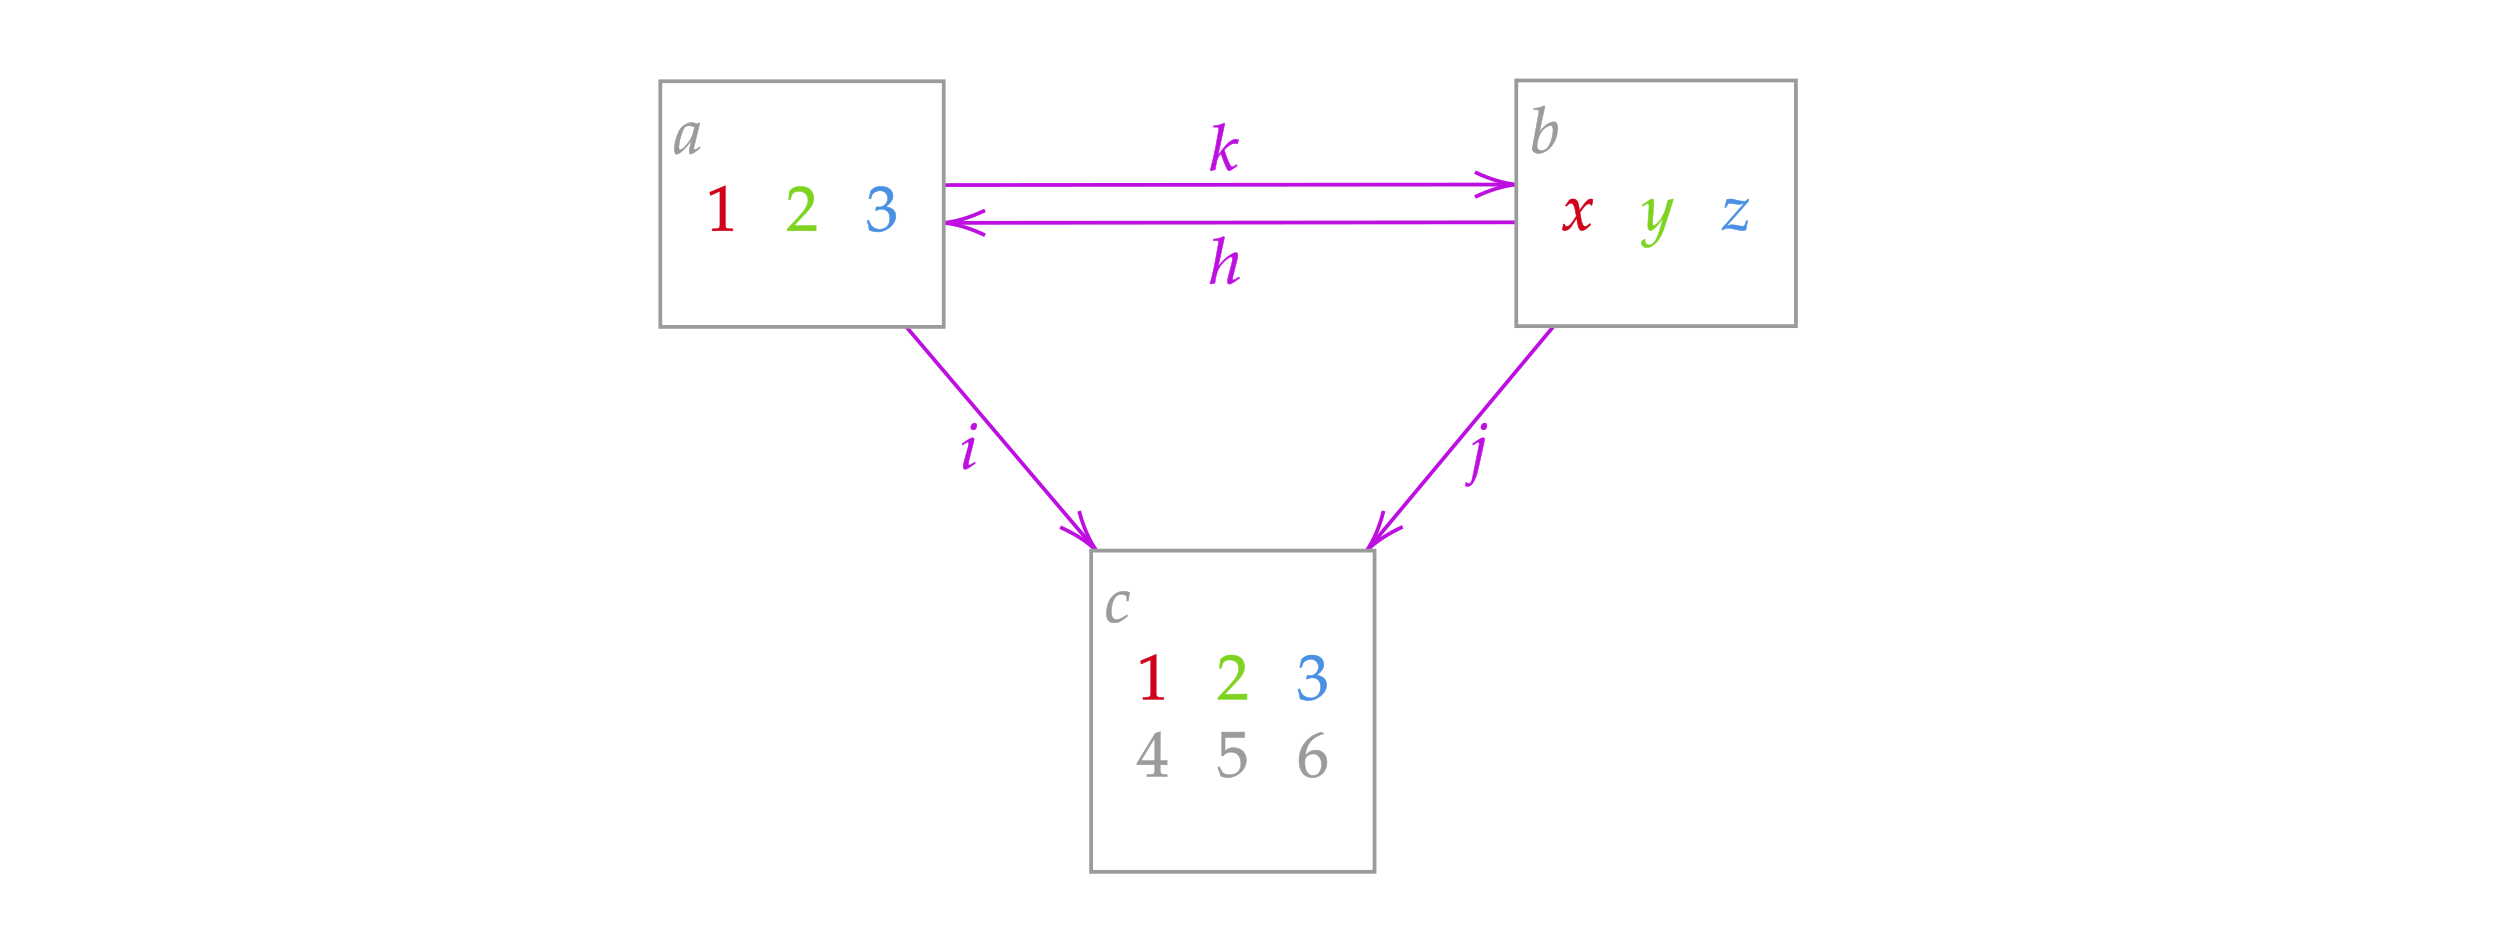
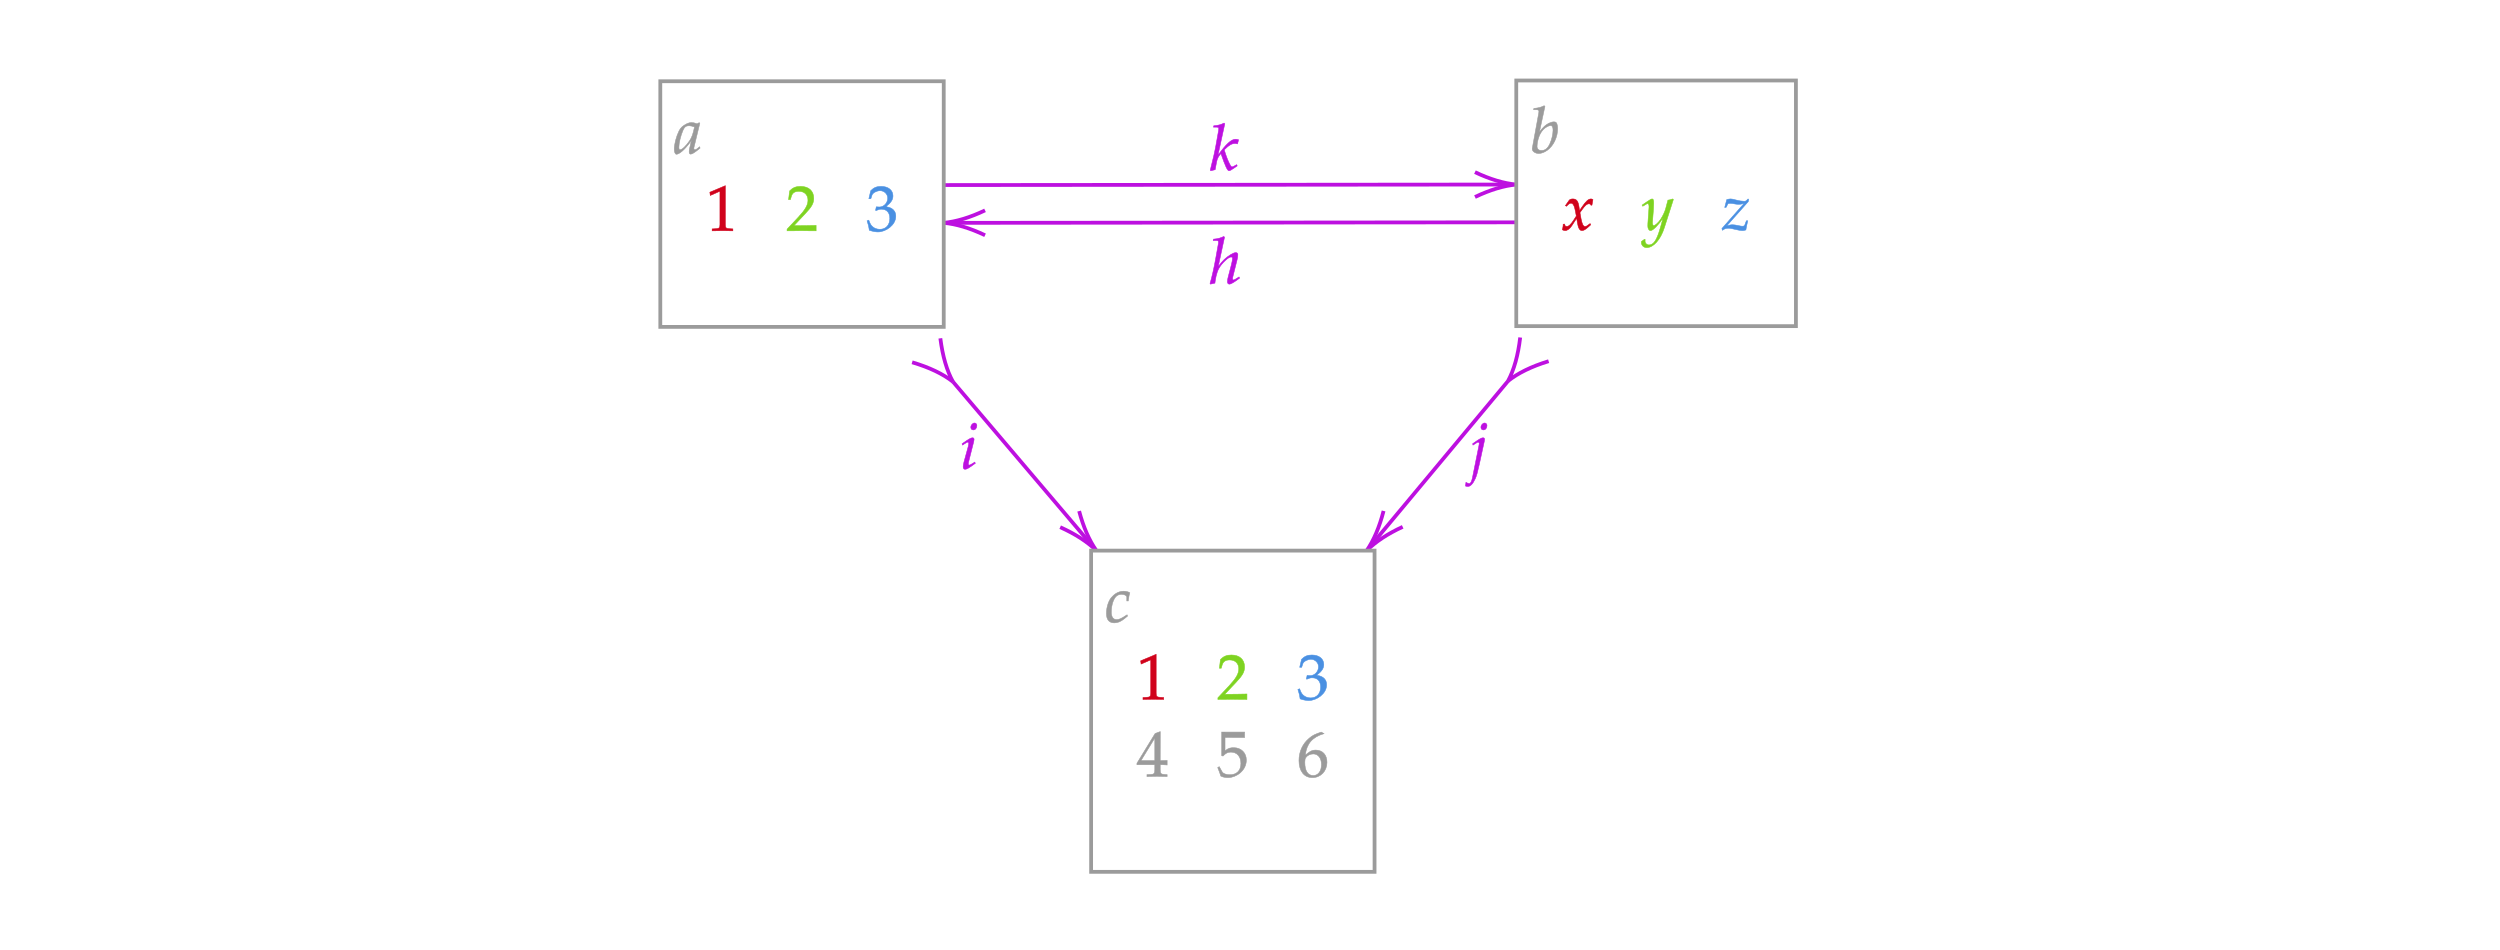
<svg xmlns="http://www.w3.org/2000/svg" x="0" y="0" width="661.533" height="251.267" style="         width:661.533px;         height:251.267px;         background: transparent;         fill: none; ">
  <svg class="role-diagram-draw-area">
    <g class="shapes-region" style="stroke: black; fill: none;">
      <g />
    </g>
    <g>
      <g class="connection-group">
        <g class="arrow-line">
-           <path class="connection real" stroke-dasharray="" d="  M239.83,86.5 L288.83,144.18" style="stroke: rgb(189, 16, 224); stroke-opacity: 1; stroke-width: 1px; fill: none; fill-opacity: 1;" />
+           <path class="connection real" stroke-dasharray="" d="  M252.17,101.02 L288.83,144.18" style="stroke: rgb(189, 16, 224); stroke-opacity: 1; stroke-width: 1px; fill: none; fill-opacity: 1;" />
          <g stroke="rgb(189,16,224)" stroke-opacity="1" transform="matrix(-0.6474551,-0.7621036,0.7621036,-0.6474551,290.1222,145.7)" style="stroke: rgb(189, 16, 224); stroke-width: 1px;">
            <path d=" M10.93,-3.29 Q4.96,-0.45 0,0 Q4.96,0.45 10.93,3.29" />
          </g>
-         </g>
-       </g>
-       <g class="connection-group">
-         <g class="arrow-line">
-           <path class="connection real" stroke-dasharray="" d="  M411.14,86.3 L362.92,144.16" style="stroke: rgb(189, 16, 224); stroke-opacity: 1; stroke-width: 1px; fill: none; fill-opacity: 1;" />
+           <g stroke="rgb(189,16,224)" stroke-opacity="1" transform="matrix(-0.6474551,-0.7621036,0.7621036,-0.6474551,252.1711,101.0243)" style="stroke: rgb(189, 16, 224); stroke-width: 1px;">
+             <path d=" M10.93,-4.9 Q4.96,-1 0,0 Q4.96,1 10.93,4.9" />
+           </g>
+         </g>
+       </g>
+       <g class="connection-group">
+         <g class="arrow-line">
+           <path class="connection real" stroke-dasharray="" d="  M399.03,100.84 L362.92,144.16" style="stroke: rgb(189, 16, 224); stroke-opacity: 1; stroke-width: 1px; fill: none; fill-opacity: 1;" />
          <g stroke="rgb(189,16,224)" stroke-opacity="1" transform="matrix(0.6402438,-0.7681718,0.7681718,0.6402438,361.6417,145.7)" style="stroke: rgb(189, 16, 224); stroke-width: 1px;">
            <path d=" M10.93,-3.29 Q4.96,-0.45 0,0 Q4.96,0.45 10.93,3.29" />
+           </g>
+           <g stroke="rgb(189,16,224)" stroke-opacity="1" transform="matrix(0.6402438,-0.7681718,0.7681718,0.6402438,399.028,100.8364)" style="stroke: rgb(189, 16, 224); stroke-width: 1px;">
+             <path d=" M10.93,-4.9 Q4.96,-1 0,0 Q4.96,1 10.93,4.9" />
          </g>
        </g>
      </g>
      <g class="connection-group">
        <g class="arrow-line">
          <path class="connection real" stroke-dasharray="" d="  M249.73,48.97 L399.23,48.83" style="stroke: rgb(189, 16, 224); stroke-width: 1px; fill: none; fill-opacity: 1; stroke-opacity: 1;" />
          <g stroke="rgb(189,16,224)" transform="matrix(-0.9999996,0.0008726645,-0.0008726645,-0.9999996,401.225,48.83274)" style="stroke: rgb(189, 16, 224); stroke-width: 1px;" stroke-opacity="1">
            <path d=" M10.93,-3.29 Q4.96,-0.45 0,0 Q4.96,0.45 10.93,3.29" />
          </g>
        </g>
      </g>
      <g class="connection-group">
        <g class="arrow-line">
          <path class="connection real" stroke-dasharray="" d="  M401.23,58.83 L251.72,58.97" style="stroke: rgb(189, 16, 224); stroke-width: 1px; fill: none; fill-opacity: 1; stroke-opacity: 1;" />
          <g stroke="rgb(189,16,224)" transform="matrix(0.9999996,-0.0008726645,0.0008726645,0.9999996,249.725,58.96682)" style="stroke: rgb(189, 16, 224); stroke-width: 1px;" stroke-opacity="1">
            <path d=" M10.93,-3.29 Q4.96,-0.45 0,0 Q4.96,0.45 10.93,3.29" />
          </g>
        </g>
      </g>
    </g>
    <g>
      <g>
        <rect rx="0" ry="0" x="401.225" y="21.3" width="74" height="65" style="stroke: rgb(155, 155, 155); stroke-opacity: 1; stroke-width: 1px; fill: none; fill-opacity: 1;" />
      </g>
      <g>
        <rect rx="0" ry="0" x="174.725" y="21.5" width="75" height="65" style="stroke: rgb(155, 155, 155); stroke-opacity: 1; stroke-width: 1px; fill: none; fill-opacity: 1;" />
      </g>
      <g>
        <rect rx="0" ry="0" x="288.725" y="145.7" width="75" height="85" style="stroke: rgb(155, 155, 155); stroke-opacity: 1; stroke-width: 1px; fill: none; fill-opacity: 1;" />
      </g>
    </g>
    <g />
  </svg>
  <svg width="660" height="249.733" style="width:660px;height:249.733px;font-family:Asana-Math, Asana;background:transparent;">
    <g>
      <g>
        <g>
          <g transform="matrix(1,0,0,1,404.8167,40.43335)">
            <path transform="matrix(0.017,0,0,-0.017,0,0)" d="M235 722L223 733C171 707 135 698 63 691L59 670L107 670C131 670 141 663 141 646C141 639 140 628 139 622L38 71C37 68 37 64 37 61C37 22 85 -11 140 -11C177 -11 228 8 271 39C367 107 433 244 433 376C433 414 424 453 412 468C405 477 392 482 377 482C353 482 323 474 295 460C244 433 211 403 149 324ZM322 424C348 424 361 401 361 352C361 288 340 202 310 137C277 68 237 36 183 36C137 36 112 59 112 101C112 135 127 276 208 361C241 395 293 424 322 424Z" stroke="rgb(155,155,155)" stroke-opacity="1" stroke-width="8" fill="rgb(155,155,155)" fill-opacity="1" />
          </g>
        </g>
      </g>
      <g>
        <g>
          <g transform="matrix(1,0,0,1,404.8167,60.83331)">
            <path transform="matrix(0.017,0,0,-0.017,0,0)" d="" stroke="rgb(189,16,224)" stroke-opacity="1" stroke-width="8" fill="rgb(189,16,224)" fill-opacity="1" />
          </g>
        </g>
        <g>
          <g transform="matrix(1,0,0,1,413.2833,60.83331)">
            <path transform="matrix(0.017,0,0,-0.017,0,0)" d="M9 1C24 -7 40 -11 52 -11C85 -11 124 18 155 65L231 182L242 113C255 28 278 -11 314 -11C336 -11 368 6 400 35L449 79L440 98C404 68 379 53 363 53C348 53 335 63 325 83C316 102 305 139 300 168L282 269L317 318C364 383 391 406 422 406C438 406 450 398 455 383L469 387L484 472C472 479 463 482 454 482C414 482 374 446 312 354L275 299L269 347C257 446 230 482 171 482C145 482 123 474 114 461L56 378L73 368C103 402 123 416 142 416C175 416 197 375 214 277L225 215L185 153C142 86 108 54 80 54C65 54 54 58 52 63L41 91L21 88C21 53 13 27 9 1Z" stroke="rgb(208,2,27)" stroke-opacity="1" stroke-width="8" fill="rgb(208,2,27)" fill-opacity="1" />
          </g>
        </g>
        <g>
          <g transform="matrix(1,0,0,1,421.7667,60.83331)">
            <path transform="matrix(0.017,0,0,-0.017,0,0)" d="" stroke="rgb(189,16,224)" stroke-opacity="1" stroke-width="8" fill="rgb(189,16,224)" fill-opacity="1" />
          </g>
        </g>
        <g>
          <g transform="matrix(1,0,0,1,434.4667,60.83331)">
            <path transform="matrix(0.017,0,0,-0.017,0,0)" d="M-7 -180C-8 -187 -8 -193 -8 -198C-8 -241 29 -276 74 -276C180 -276 290 -152 349 33L490 473L479 482C450 471 427 465 405 463L370 331C358 284 323 211 290 162C255 111 206 67 184 67C172 67 163 90 164 115L180 322C182 353 184 391 184 419C184 464 177 482 160 482C147 482 133 475 85 442L3 386L14 368L64 398C69 401 80 410 89 410C103 410 111 391 111 358C111 357 111 351 110 343L93 100L92 60C92 18 110 -11 135 -11C172 -11 256 74 331 187L282 16C231 -161 181 -234 111 -234C76 -234 49 -207 49 -172C49 -167 50 -159 51 -150L41 -146Z" stroke="rgb(126,211,33)" stroke-opacity="1" stroke-width="8" fill="rgb(126,211,33)" fill-opacity="1" />
          </g>
        </g>
        <g>
          <g transform="matrix(1,0,0,1,442.95,60.83331)">
            <path transform="matrix(0.017,0,0,-0.017,0,0)" d="" stroke="rgb(189,16,224)" stroke-opacity="1" stroke-width="8" fill="rgb(189,16,224)" fill-opacity="1" />
          </g>
        </g>
        <g>
          <g transform="matrix(1,0,0,1,455.65,60.83331)">
            <path transform="matrix(0.017,0,0,-0.017,0,0)" d="M322 -11C334 -11 343 -9 372 -1C383 61 391 95 402 142L380 142L358 82C352 64 340 57 319 57C307 57 291 59 270 64L252 68C219 75 185 80 166 80C134 80 107 74 71 59L410 441L416 473L407 482L384 459C374 449 364 445 350 445C316 445 264 453 216 466L198 471C170 478 150 482 136 482C119 482 99 479 75 472L43 350L64 350L94 408C111 412 120 413 133 413C174 413 206 398 259 398C295 398 319 404 352 421L-1 21L8 -6C37 17 64 26 99 26C162 26 253 -11 322 -11Z" stroke="rgb(74,144,226)" stroke-opacity="1" stroke-width="8" fill="rgb(74,144,226)" fill-opacity="1" />
          </g>
        </g>
        <g>
          <g transform="matrix(1,0,0,1,463.1833,60.83331)">
            <path transform="matrix(0.017,0,0,-0.017,0,0)" d="" stroke="rgb(189,16,224)" stroke-opacity="1" stroke-width="8" fill="rgb(189,16,224)" fill-opacity="1" />
          </g>
        </g>
      </g>
      <g />
    </g>
    <g>
      <g>
        <g>
          <g transform="matrix(1,0,0,1,178.35,40.63333)">
            <path transform="matrix(0.017,0,0,-0.017,0,0)" d="M271 204L242 77C238 60 236 42 236 26C236 4 245 -9 260 -9C283 -9 324 17 406 85L399 106C375 86 346 59 324 59C315 59 309 68 309 82C309 87 309 90 310 93L402 472L392 481L359 463C318 478 301 482 274 482C246 482 226 477 199 464C137 433 104 403 79 354C35 265 4 145 4 67C4 23 19 -11 38 -11C75 -11 155 41 271 204ZM319 414C297 305 278 253 244 201C187 117 126 59 94 59C82 59 76 72 76 99C76 163 104 280 139 360C163 415 186 433 234 433C257 433 275 429 319 414Z" stroke="rgb(155,155,155)" stroke-opacity="1" stroke-width="8" fill="rgb(155,155,155)" fill-opacity="1" />
          </g>
        </g>
      </g>
      <g>
        <g>
          <g transform="matrix(1,0,0,1,178.35,61.03333)">
            <path transform="matrix(0.017,0,0,-0.017,0,0)" d="" stroke="rgb(189,16,224)" stroke-opacity="1" stroke-width="8" fill="rgb(189,16,224)" fill-opacity="1" />
          </g>
        </g>
        <g>
          <g transform="matrix(1,0,0,1,186.8167,61.03333)">
            <path transform="matrix(0.017,0,0,-0.017,0,0)" d="M418 -3L418 27L366 30C311 33 301 44 301 96L301 700L60 598L67 548L217 614L217 96C217 44 206 33 152 30L96 27L96 -3C250 0 250 0 261 0C292 0 402 -3 418 -3Z" stroke="rgb(208,2,27)" stroke-opacity="1" stroke-width="8" fill="rgb(208,2,27)" fill-opacity="1" />
          </g>
        </g>
        <g>
          <g transform="matrix(1,0,0,1,195.3,61.03333)">
            <path transform="matrix(0.017,0,0,-0.017,0,0)" d="" stroke="rgb(189,16,224)" stroke-opacity="1" stroke-width="8" fill="rgb(189,16,224)" fill-opacity="1" />
          </g>
        </g>
        <g>
          <g transform="matrix(1,0,0,1,208,61.03333)">
            <path transform="matrix(0.017,0,0,-0.017,0,0)" d="M16 23L16 -3C203 -3 203 0 239 0C275 0 275 -3 468 -3L468 82C353 77 307 81 122 77L304 270C401 373 431 428 431 503C431 618 353 689 226 689C154 689 105 669 56 619L39 483L68 483L81 529C97 587 133 612 200 612C286 612 341 558 341 473C341 398 299 324 186 204Z" stroke="rgb(126,211,33)" stroke-opacity="1" stroke-width="8" fill="rgb(126,211,33)" fill-opacity="1" />
          </g>
        </g>
        <g>
          <g transform="matrix(1,0,0,1,216.4833,61.03333)">
            <path transform="matrix(0.017,0,0,-0.017,0,0)" d="" stroke="rgb(189,16,224)" stroke-opacity="1" stroke-width="8" fill="rgb(189,16,224)" fill-opacity="1" />
          </g>
        </g>
        <g>
          <g transform="matrix(1,0,0,1,229.1833,61.03333)">
            <path transform="matrix(0.017,0,0,-0.017,0,0)" d="M462 224C462 345 355 366 308 374C388 436 418 482 418 541C418 630 344 689 233 689C165 689 120 670 72 622L43 498L74 498L92 554C103 588 166 622 218 622C283 622 336 569 336 506C336 431 277 368 206 368C198 368 187 369 174 370L159 371L147 318L154 312C192 329 211 334 238 334C321 334 369 281 369 190C369 88 308 21 215 21C169 21 128 36 98 64C74 86 61 109 42 163L15 153C36 92 44 56 50 6C103 -12 147 -20 184 -20C307 -20 462 87 462 224Z" stroke="rgb(74,144,226)" stroke-opacity="1" stroke-width="8" fill="rgb(74,144,226)" fill-opacity="1" />
          </g>
        </g>
        <g>
          <g transform="matrix(1,0,0,1,237.6667,61.03333)">
            <path transform="matrix(0.017,0,0,-0.017,0,0)" d="" stroke="rgb(189,16,224)" stroke-opacity="1" stroke-width="8" fill="rgb(189,16,224)" fill-opacity="1" />
          </g>
        </g>
      </g>
      <g />
    </g>
    <g>
      <g>
        <g>
          <g transform="matrix(1,0,0,1,292.35,164.6333)">
            <path transform="matrix(0.017,0,0,-0.017,0,0)" d="M342 330L365 330C373 395 380 432 389 458C365 473 330 482 293 482C248 483 175 463 118 400C64 352 25 241 25 136C25 40 67 -11 147 -11C201 -11 249 9 304 54L354 95L346 115L331 105C259 57 221 40 186 40C130 40 101 80 101 159C101 267 136 371 185 409C206 425 230 433 261 433C306 433 342 414 342 390Z" stroke="rgb(155,155,155)" stroke-opacity="1" stroke-width="8" fill="rgb(155,155,155)" fill-opacity="1" />
          </g>
        </g>
      </g>
      <g>
        <g>
          <g transform="matrix(1,0,0,1,292.35,185.0333)">
            <path transform="matrix(0.017,0,0,-0.017,0,0)" d="" stroke="rgb(189,16,224)" stroke-opacity="1" stroke-width="8" fill="rgb(189,16,224)" fill-opacity="1" />
          </g>
        </g>
        <g>
          <g transform="matrix(1,0,0,1,300.8167,185.0333)">
            <path transform="matrix(0.017,0,0,-0.017,0,0)" d="M418 -3L418 27L366 30C311 33 301 44 301 96L301 700L60 598L67 548L217 614L217 96C217 44 206 33 152 30L96 27L96 -3C250 0 250 0 261 0C292 0 402 -3 418 -3Z" stroke="rgb(208,2,27)" stroke-opacity="1" stroke-width="8" fill="rgb(208,2,27)" fill-opacity="1" />
          </g>
        </g>
        <g>
          <g transform="matrix(1,0,0,1,309.3,185.0333)">
            <path transform="matrix(0.017,0,0,-0.017,0,0)" d="" stroke="rgb(189,16,224)" stroke-opacity="1" stroke-width="8" fill="rgb(189,16,224)" fill-opacity="1" />
          </g>
        </g>
        <g>
          <g transform="matrix(1,0,0,1,322,185.0333)">
            <path transform="matrix(0.017,0,0,-0.017,0,0)" d="M16 23L16 -3C203 -3 203 0 239 0C275 0 275 -3 468 -3L468 82C353 77 307 81 122 77L304 270C401 373 431 428 431 503C431 618 353 689 226 689C154 689 105 669 56 619L39 483L68 483L81 529C97 587 133 612 200 612C286 612 341 558 341 473C341 398 299 324 186 204Z" stroke="rgb(126,211,33)" stroke-opacity="1" stroke-width="8" fill="rgb(126,211,33)" fill-opacity="1" />
          </g>
        </g>
        <g>
          <g transform="matrix(1,0,0,1,330.4833,185.0333)">
            <path transform="matrix(0.017,0,0,-0.017,0,0)" d="" stroke="rgb(189,16,224)" stroke-opacity="1" stroke-width="8" fill="rgb(189,16,224)" fill-opacity="1" />
          </g>
        </g>
        <g>
          <g transform="matrix(1,0,0,1,343.1833,185.0333)">
            <path transform="matrix(0.017,0,0,-0.017,0,0)" d="M462 224C462 345 355 366 308 374C388 436 418 482 418 541C418 630 344 689 233 689C165 689 120 670 72 622L43 498L74 498L92 554C103 588 166 622 218 622C283 622 336 569 336 506C336 431 277 368 206 368C198 368 187 369 174 370L159 371L147 318L154 312C192 329 211 334 238 334C321 334 369 281 369 190C369 88 308 21 215 21C169 21 128 36 98 64C74 86 61 109 42 163L15 153C36 92 44 56 50 6C103 -12 147 -20 184 -20C307 -20 462 87 462 224Z" stroke="rgb(74,144,226)" stroke-opacity="1" stroke-width="8" fill="rgb(74,144,226)" fill-opacity="1" />
          </g>
        </g>
        <g>
          <g transform="matrix(1,0,0,1,351.6667,185.0333)">
            <path transform="matrix(0.017,0,0,-0.017,0,0)" d="" stroke="rgb(189,16,224)" stroke-opacity="1" stroke-width="8" fill="rgb(189,16,224)" fill-opacity="1" />
          </g>
        </g>
      </g>
      <g>
        <g>
          <g transform="matrix(1,0,0,1,292.35,205.4333)">
            <path transform="matrix(0.017,0,0,-0.017,0,0)" d="M778 181L778 106C778 46 767 32 718 30L656 27L656 -3C789 0 789 0 813 0C837 0 837 0 970 -3L970 27L922 30C873 33 862 46 862 106L862 181C921 181 942 180 970 177L970 248L862 245L863 697L783 667L500 204L500 181ZM778 245L563 245L778 597ZM2203 253C2203 366 2122 446 2008 446C1960 446 1924 443 1871 396L1871 605L2176 604L2176 689L1819 690L1819 322L1839 316C1886 363 1913 377 1962 377C2058 377 2118 309 2118 201C2118 90 2054 25 1945 25C1891 25 1841 43 1827 69L1781 151L1757 137C1780 80 1792 48 1806 4C1834 -11 1874 -20 1917 -20C2045 -20 2203 89 2203 253ZM3121 331C3142 512 3231 611 3411 665L3369 689C3273 657 3232 637 3181 593C3078 506 3022 384 3022 247C3022 82 3102 -20 3231 -20C3361 -20 3458 83 3458 219C3458 334 3389 409 3283 409C3206 409 3174 370 3121 331ZM3245 349C3321 349 3372 283 3372 184C3372 80 3321 13 3244 13C3159 13 3113 86 3113 220C3113 255 3117 274 3128 291C3150 325 3197 349 3245 349Z" stroke="rgb(155,155,155)" stroke-opacity="1" stroke-width="8" fill="rgb(155,155,155)" fill-opacity="1" />
          </g>
        </g>
      </g>
      <g />
    </g>
    <g>
      <g>
        <g>
          <g transform="matrix(1,0,0,1,254,124.0333)">
            <path transform="matrix(0.017,0,0,-0.017,0,0)" d="M34 388L41 368L73 389C110 412 113 414 120 414C130 414 138 404 138 391C138 384 134 361 130 347L64 107C56 76 51 49 51 30C51 6 62 -9 81 -9C107 -9 143 12 241 85L231 103L205 86C176 67 153 56 144 56C137 56 131 66 131 76C131 86 133 95 138 116L215 420C219 437 221 448 221 456C221 473 212 482 196 482C174 482 137 461 62 408ZM228 712C199 712 170 679 170 645C170 620 185 604 209 604C240 604 264 633 264 671C264 695 249 712 228 712Z" stroke="rgb(189,16,224)" stroke-opacity="1" stroke-width="8" fill="rgb(189,16,224)" fill-opacity="1" />
          </g>
        </g>
      </g>
    </g>
    <g>
      <g>
        <g>
          <g transform="matrix(1,0,0,1,388.0167,124.0333)">
            <path transform="matrix(0.017,0,0,-0.017,0,0)" d="M194 351L94 -144C83 -196 65 -231 47 -231C33 -231 15 -225 -6 -212L-14 -269C-4 -274 9 -276 24 -276C64 -276 104 -233 140 -152C160 -107 174 -57 202 70L278 420C282 438 284 451 284 457C284 473 275 482 259 482C237 482 200 461 125 408L97 388L104 368L136 389C173 412 176 414 183 414C193 414 201 404 201 391C201 382 194 356 194 351ZM285 712C256 712 227 679 227 645C227 620 242 604 266 604C297 604 321 633 321 671C321 695 306 712 285 712Z" stroke="rgb(189,16,224)" stroke-opacity="1" stroke-width="8" fill="rgb(189,16,224)" fill-opacity="1" />
          </g>
        </g>
      </g>
    </g>
    <g>
      <g>
        <g>
          <g transform="matrix(1,0,0,1,320.0167,45.03333)">
            <path transform="matrix(0.017,0,0,-0.017,0,0)" d="M240 722L228 733C176 707 140 698 68 691L64 670L112 670C136 670 146 663 146 646C146 638 145 629 144 622L96 354C82 279 66 210 14 1L23 -9L90 8L113 132C122 180 146 225 180 259C249 59 281 -9 306 -9C319 -9 343 4 387 35L433 67L425 86L382 62C368 54 361 52 353 52C343 52 336 58 327 75C292 139 270 193 231 316L245 330C306 391 352 416 402 416C410 416 421 414 438 410L455 473C437 479 419 482 407 482C341 482 258 405 133 230Z" stroke="rgb(189,16,224)" stroke-opacity="1" stroke-width="8" fill="rgb(189,16,224)" fill-opacity="1" />
          </g>
        </g>
      </g>
    </g>
    <g>
      <g>
        <g>
          <g transform="matrix(1,0,0,1,320.0167,75.03333)">
            <path transform="matrix(0.017,0,0,-0.017,0,0)" d="M236 722L224 733C179 711 138 697 64 691L60 670L108 670C126 670 142 667 142 647C142 641 142 632 140 622L98 388C78 272 36 80 10 2L17 -9L86 7C94 64 108 164 148 236C193 317 296 414 338 414C349 414 360 407 360 393C360 375 355 342 345 303L294 107C288 85 281 55 281 31C281 6 291 -9 312 -9C344 -9 412 41 471 85L461 103L435 86C412 71 386 56 374 56C367 56 361 65 361 76C361 88 364 101 368 116L432 372C438 398 443 423 443 447C443 464 437 482 411 482C376 482 299 437 231 374C198 343 172 308 144 273L140 275Z" stroke="rgb(189,16,224)" stroke-opacity="1" stroke-width="8" fill="rgb(189,16,224)" fill-opacity="1" />
          </g>
        </g>
      </g>
    </g>
  </svg>
</svg>
